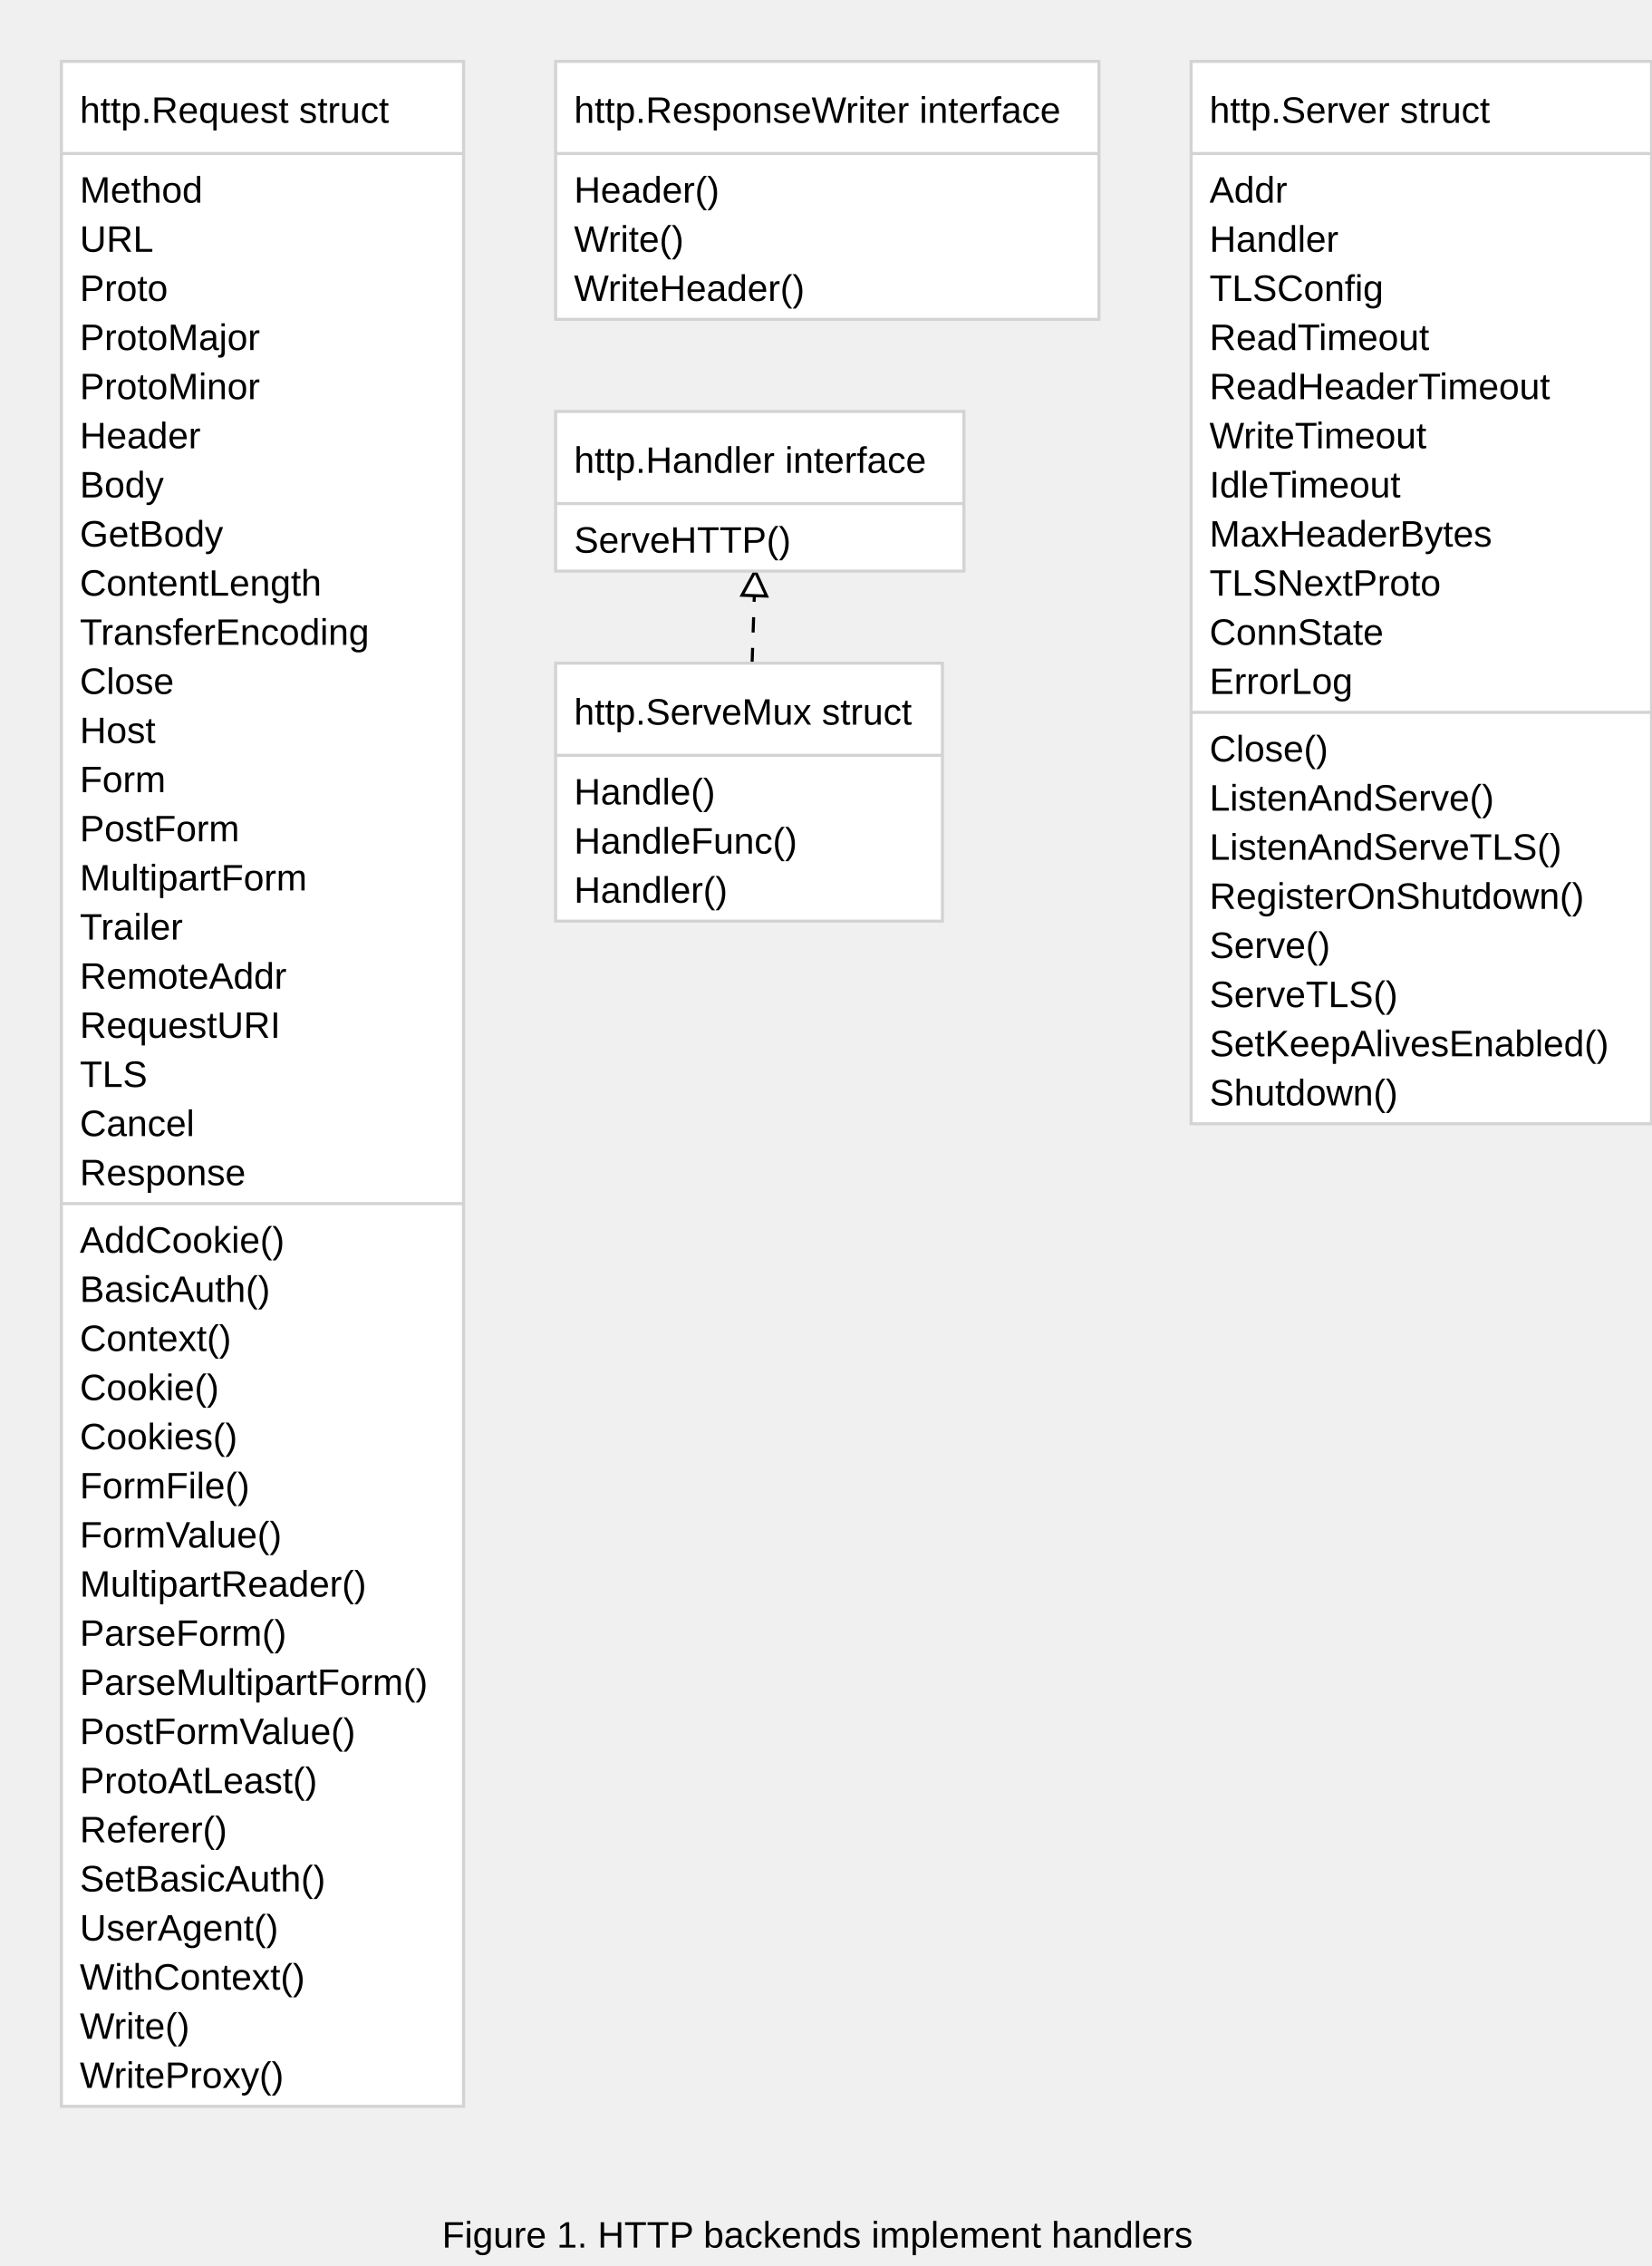
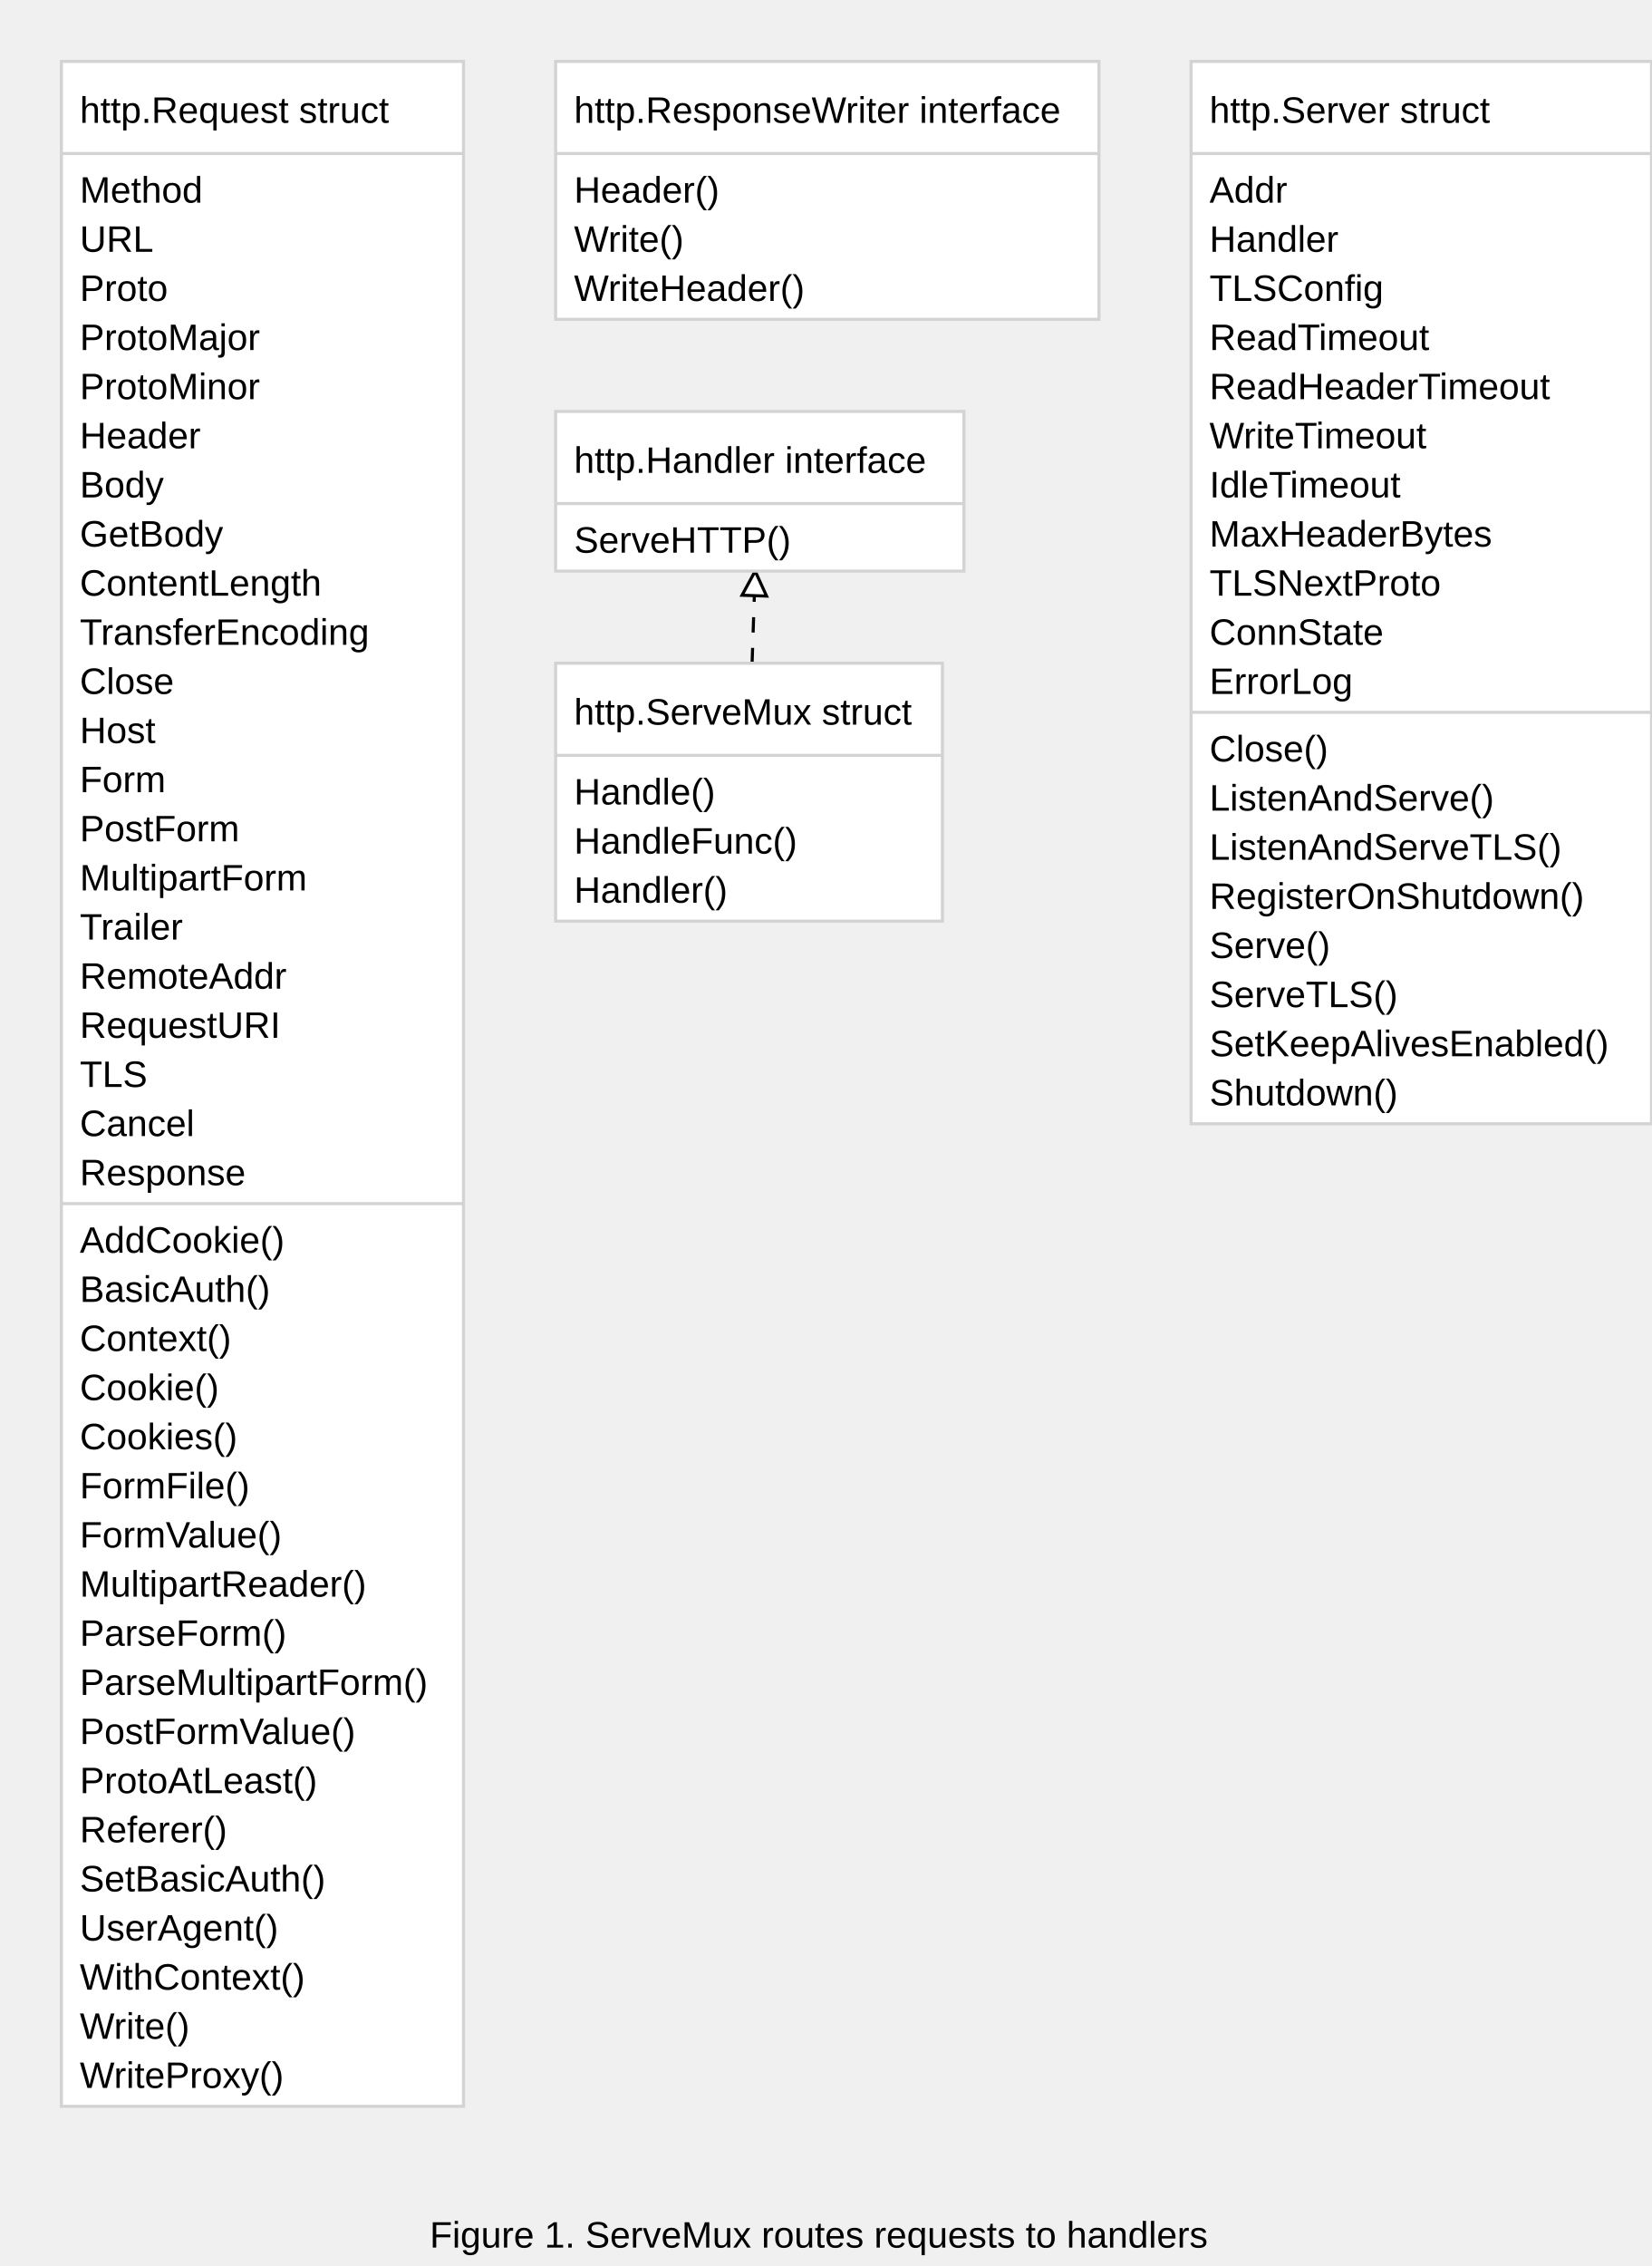
<svg xmlns="http://www.w3.org/2000/svg" width="538" height="738" font-family="Arial, Helvetica, sans-serif">
  <path stroke="black" stroke-dasharray="5,5,5" d="M245,216 L246,186" />
  <g transform="rotate(-88 246 186)">
    <path stroke="black" fill="#ffffff" d="M246,186 l-8,-4 l 0,8 Z" />
  </g>
  <rect stroke="#d3d3d3" fill="#ffffff" x="20" y="20" width="131" height="666" />
  <line stroke="#d3d3d3" x1="20" y1="50" x2="151" y2="50" />
  <text font-family="Arial,Helvetica,sans-serif" font-size="12px" x="26" y="66">Method</text>
  <text font-family="Arial,Helvetica,sans-serif" font-size="12px" x="26" y="82">URL</text>
  <text font-family="Arial,Helvetica,sans-serif" font-size="12px" x="26" y="98">Proto</text>
  <text font-family="Arial,Helvetica,sans-serif" font-size="12px" x="26" y="114">ProtoMajor</text>
  <text font-family="Arial,Helvetica,sans-serif" font-size="12px" x="26" y="130">ProtoMinor</text>
  <text font-family="Arial,Helvetica,sans-serif" font-size="12px" x="26" y="146">Header</text>
  <text font-family="Arial,Helvetica,sans-serif" font-size="12px" x="26" y="162">Body</text>
  <text font-family="Arial,Helvetica,sans-serif" font-size="12px" x="26" y="178">GetBody</text>
  <text font-family="Arial,Helvetica,sans-serif" font-size="12px" x="26" y="194">ContentLength</text>
  <text font-family="Arial,Helvetica,sans-serif" font-size="12px" x="26" y="210">TransferEncoding</text>
  <text font-family="Arial,Helvetica,sans-serif" font-size="12px" x="26" y="226">Close</text>
  <text font-family="Arial,Helvetica,sans-serif" font-size="12px" x="26" y="242">Host</text>
  <text font-family="Arial,Helvetica,sans-serif" font-size="12px" x="26" y="258">Form</text>
  <text font-family="Arial,Helvetica,sans-serif" font-size="12px" x="26" y="274">PostForm</text>
  <text font-family="Arial,Helvetica,sans-serif" font-size="12px" x="26" y="290">MultipartForm</text>
  <text font-family="Arial,Helvetica,sans-serif" font-size="12px" x="26" y="306">Trailer</text>
  <text font-family="Arial,Helvetica,sans-serif" font-size="12px" x="26" y="322">RemoteAddr</text>
  <text font-family="Arial,Helvetica,sans-serif" font-size="12px" x="26" y="338">RequestURI</text>
  <text font-family="Arial,Helvetica,sans-serif" font-size="12px" x="26" y="354">TLS</text>
  <text font-family="Arial,Helvetica,sans-serif" font-size="12px" x="26" y="370">Cancel</text>
  <text font-family="Arial,Helvetica,sans-serif" font-size="12px" x="26" y="386">Response</text>
  <line stroke="#d3d3d3" x1="20" y1="392" x2="151" y2="392" />
  <text font-family="Arial,Helvetica,sans-serif" font-size="12px" x="26" y="408">AddCookie()</text>
  <text font-family="Arial,Helvetica,sans-serif" font-size="12px" x="26" y="424">BasicAuth()</text>
  <text font-family="Arial,Helvetica,sans-serif" font-size="12px" x="26" y="440">Context()</text>
  <text font-family="Arial,Helvetica,sans-serif" font-size="12px" x="26" y="456">Cookie()</text>
  <text font-family="Arial,Helvetica,sans-serif" font-size="12px" x="26" y="472">Cookies()</text>
  <text font-family="Arial,Helvetica,sans-serif" font-size="12px" x="26" y="488">FormFile()</text>
  <text font-family="Arial,Helvetica,sans-serif" font-size="12px" x="26" y="504">FormValue()</text>
  <text font-family="Arial,Helvetica,sans-serif" font-size="12px" x="26" y="520">MultipartReader()</text>
  <text font-family="Arial,Helvetica,sans-serif" font-size="12px" x="26" y="536">ParseForm()</text>
  <text font-family="Arial,Helvetica,sans-serif" font-size="12px" x="26" y="552">ParseMultipartForm()</text>
  <text font-family="Arial,Helvetica,sans-serif" font-size="12px" x="26" y="568">PostFormValue()</text>
  <text font-family="Arial,Helvetica,sans-serif" font-size="12px" x="26" y="584">ProtoAtLeast()</text>
  <text font-family="Arial,Helvetica,sans-serif" font-size="12px" x="26" y="600">Referer()</text>
  <text font-family="Arial,Helvetica,sans-serif" font-size="12px" x="26" y="616">SetBasicAuth()</text>
  <text font-family="Arial,Helvetica,sans-serif" font-size="12px" x="26" y="632">UserAgent()</text>
  <text font-family="Arial,Helvetica,sans-serif" font-size="12px" x="26" y="648">WithContext()</text>
  <text font-family="Arial,Helvetica,sans-serif" font-size="12px" x="26" y="664">Write()</text>
  <text font-family="Arial,Helvetica,sans-serif" font-size="12px" x="26" y="680">WriteProxy()</text>
  <text font-family="Arial,Helvetica,sans-serif" font-size="12px" x="26" y="40">http.Request struct</text>
  <rect stroke="#d3d3d3" fill="#ffffff" x="181" y="20" width="177" height="84" />
  <line stroke="#d3d3d3" x1="181" y1="50" x2="358" y2="50" />
  <text font-family="Arial,Helvetica,sans-serif" font-size="12px" x="187" y="66">Header()</text>
  <text font-family="Arial,Helvetica,sans-serif" font-size="12px" x="187" y="82">Write()</text>
  <text font-family="Arial,Helvetica,sans-serif" font-size="12px" x="187" y="98">WriteHeader()</text>
  <text font-family="Arial,Helvetica,sans-serif" font-size="12px" x="187" y="40">http.ResponseWriter interface</text>
  <rect stroke="#d3d3d3" fill="#ffffff" x="181" y="134" width="133" height="52" />
  <line stroke="#d3d3d3" x1="181" y1="164" x2="314" y2="164" />
  <text font-family="Arial,Helvetica,sans-serif" font-size="12px" x="187" y="180">ServeHTTP()</text>
  <text font-family="Arial,Helvetica,sans-serif" font-size="12px" x="187" y="154">http.Handler interface</text>
  <rect stroke="#d3d3d3" fill="#ffffff" x="181" y="216" width="126" height="84" />
  <line stroke="#d3d3d3" x1="181" y1="246" x2="307" y2="246" />
  <text font-family="Arial,Helvetica,sans-serif" font-size="12px" x="187" y="262">Handle()</text>
  <text font-family="Arial,Helvetica,sans-serif" font-size="12px" x="187" y="278">HandleFunc()</text>
  <text font-family="Arial,Helvetica,sans-serif" font-size="12px" x="187" y="294">Handler()</text>
  <text font-family="Arial,Helvetica,sans-serif" font-size="12px" x="187" y="236">http.ServeMux struct</text>
  <rect stroke="#d3d3d3" fill="#ffffff" x="388" y="20" width="150" height="346" />
  <line stroke="#d3d3d3" x1="388" y1="50" x2="538" y2="50" />
  <text font-family="Arial,Helvetica,sans-serif" font-size="12px" x="394" y="66">Addr</text>
  <text font-family="Arial,Helvetica,sans-serif" font-size="12px" x="394" y="82">Handler</text>
  <text font-family="Arial,Helvetica,sans-serif" font-size="12px" x="394" y="98">TLSConfig</text>
  <text font-family="Arial,Helvetica,sans-serif" font-size="12px" x="394" y="114">ReadTimeout</text>
  <text font-family="Arial,Helvetica,sans-serif" font-size="12px" x="394" y="130">ReadHeaderTimeout</text>
  <text font-family="Arial,Helvetica,sans-serif" font-size="12px" x="394" y="146">WriteTimeout</text>
  <text font-family="Arial,Helvetica,sans-serif" font-size="12px" x="394" y="162">IdleTimeout</text>
  <text font-family="Arial,Helvetica,sans-serif" font-size="12px" x="394" y="178">MaxHeaderBytes</text>
  <text font-family="Arial,Helvetica,sans-serif" font-size="12px" x="394" y="194">TLSNextProto</text>
  <text font-family="Arial,Helvetica,sans-serif" font-size="12px" x="394" y="210">ConnState</text>
  <text font-family="Arial,Helvetica,sans-serif" font-size="12px" x="394" y="226">ErrorLog</text>
  <line stroke="#d3d3d3" x1="388" y1="232" x2="538" y2="232" />
  <text font-family="Arial,Helvetica,sans-serif" font-size="12px" x="394" y="248">Close()</text>
  <text font-family="Arial,Helvetica,sans-serif" font-size="12px" x="394" y="264">ListenAndServe()</text>
  <text font-family="Arial,Helvetica,sans-serif" font-size="12px" x="394" y="280">ListenAndServeTLS()</text>
  <text font-family="Arial,Helvetica,sans-serif" font-size="12px" x="394" y="296">RegisterOnShutdown()</text>
  <text font-family="Arial,Helvetica,sans-serif" font-size="12px" x="394" y="312">Serve()</text>
  <text font-family="Arial,Helvetica,sans-serif" font-size="12px" x="394" y="328">ServeTLS()</text>
  <text font-family="Arial,Helvetica,sans-serif" font-size="12px" x="394" y="344">SetKeepAlivesEnabled()</text>
  <text font-family="Arial,Helvetica,sans-serif" font-size="12px" x="394" y="360">Shutdown()</text>
  <text font-family="Arial,Helvetica,sans-serif" font-size="12px" x="394" y="40">http.Server struct</text>
-   <text font-family="Arial,Helvetica,sans-serif" font-size="12px" x="144" y="732">Figure 1. HTTP backends implement handlers</text>
+   <text font-family="Arial,Helvetica,sans-serif" font-size="12px" x="140" y="732">Figure 1. ServeMux routes requests to handlers</text>
</svg>
